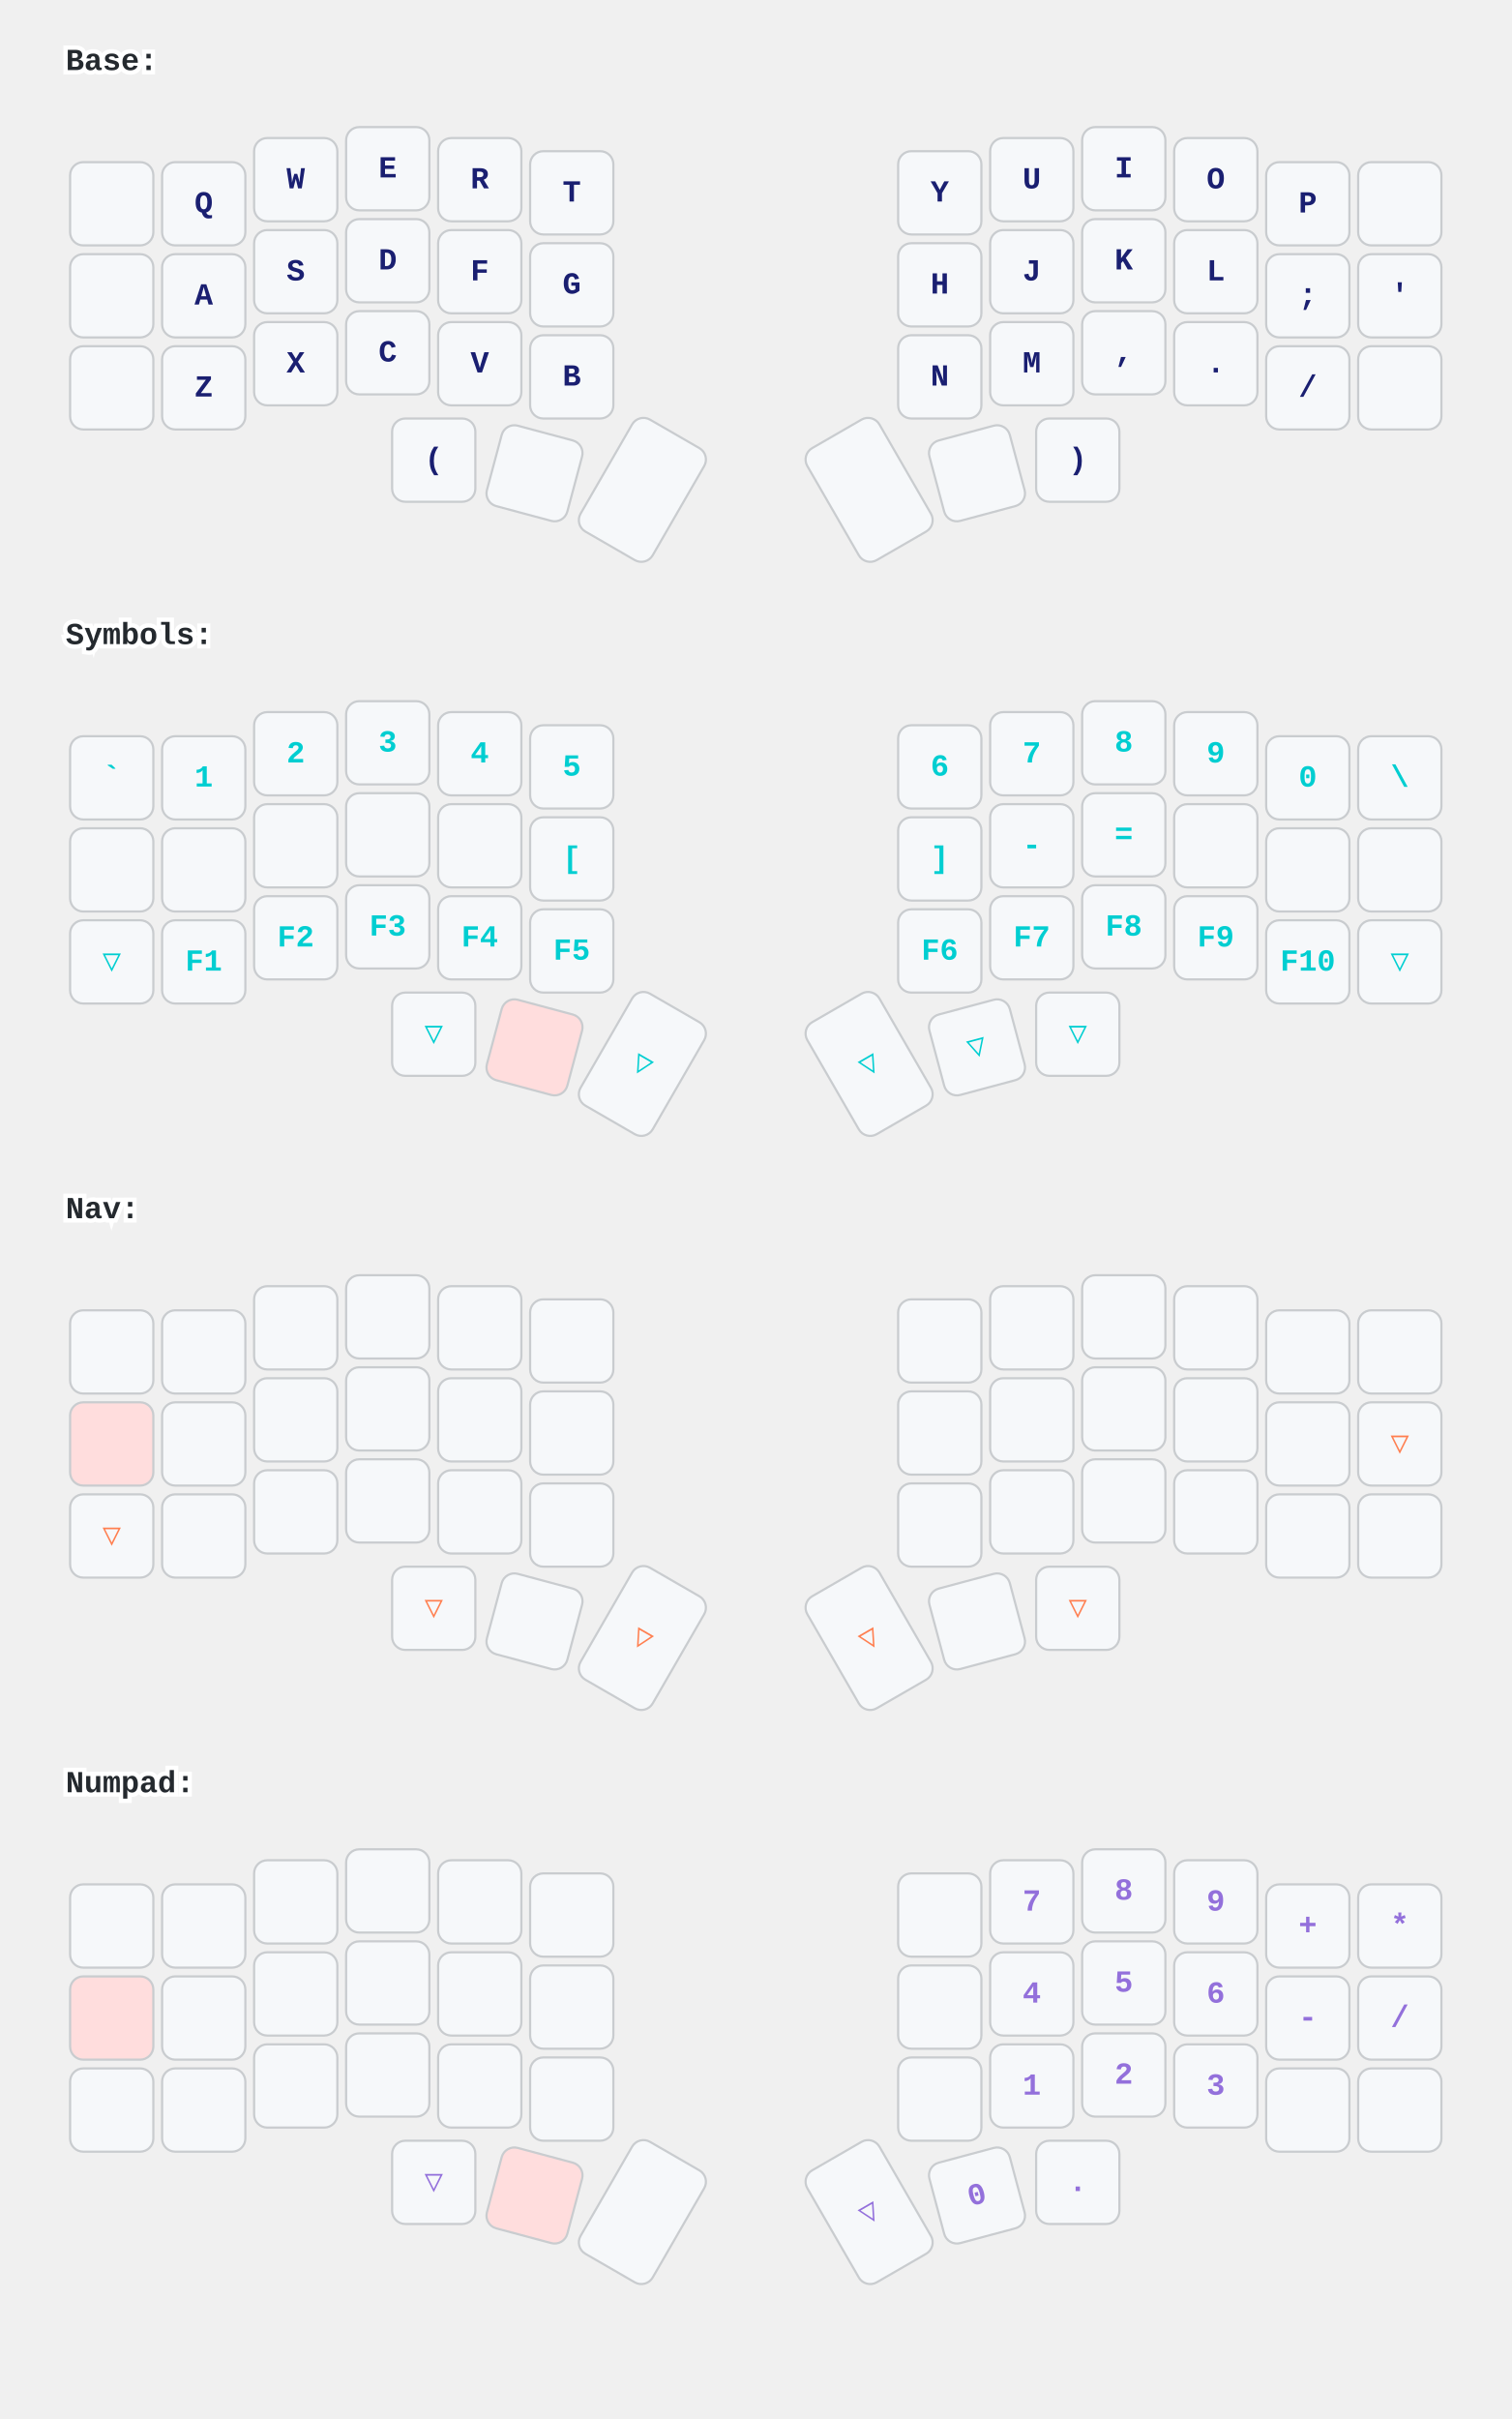
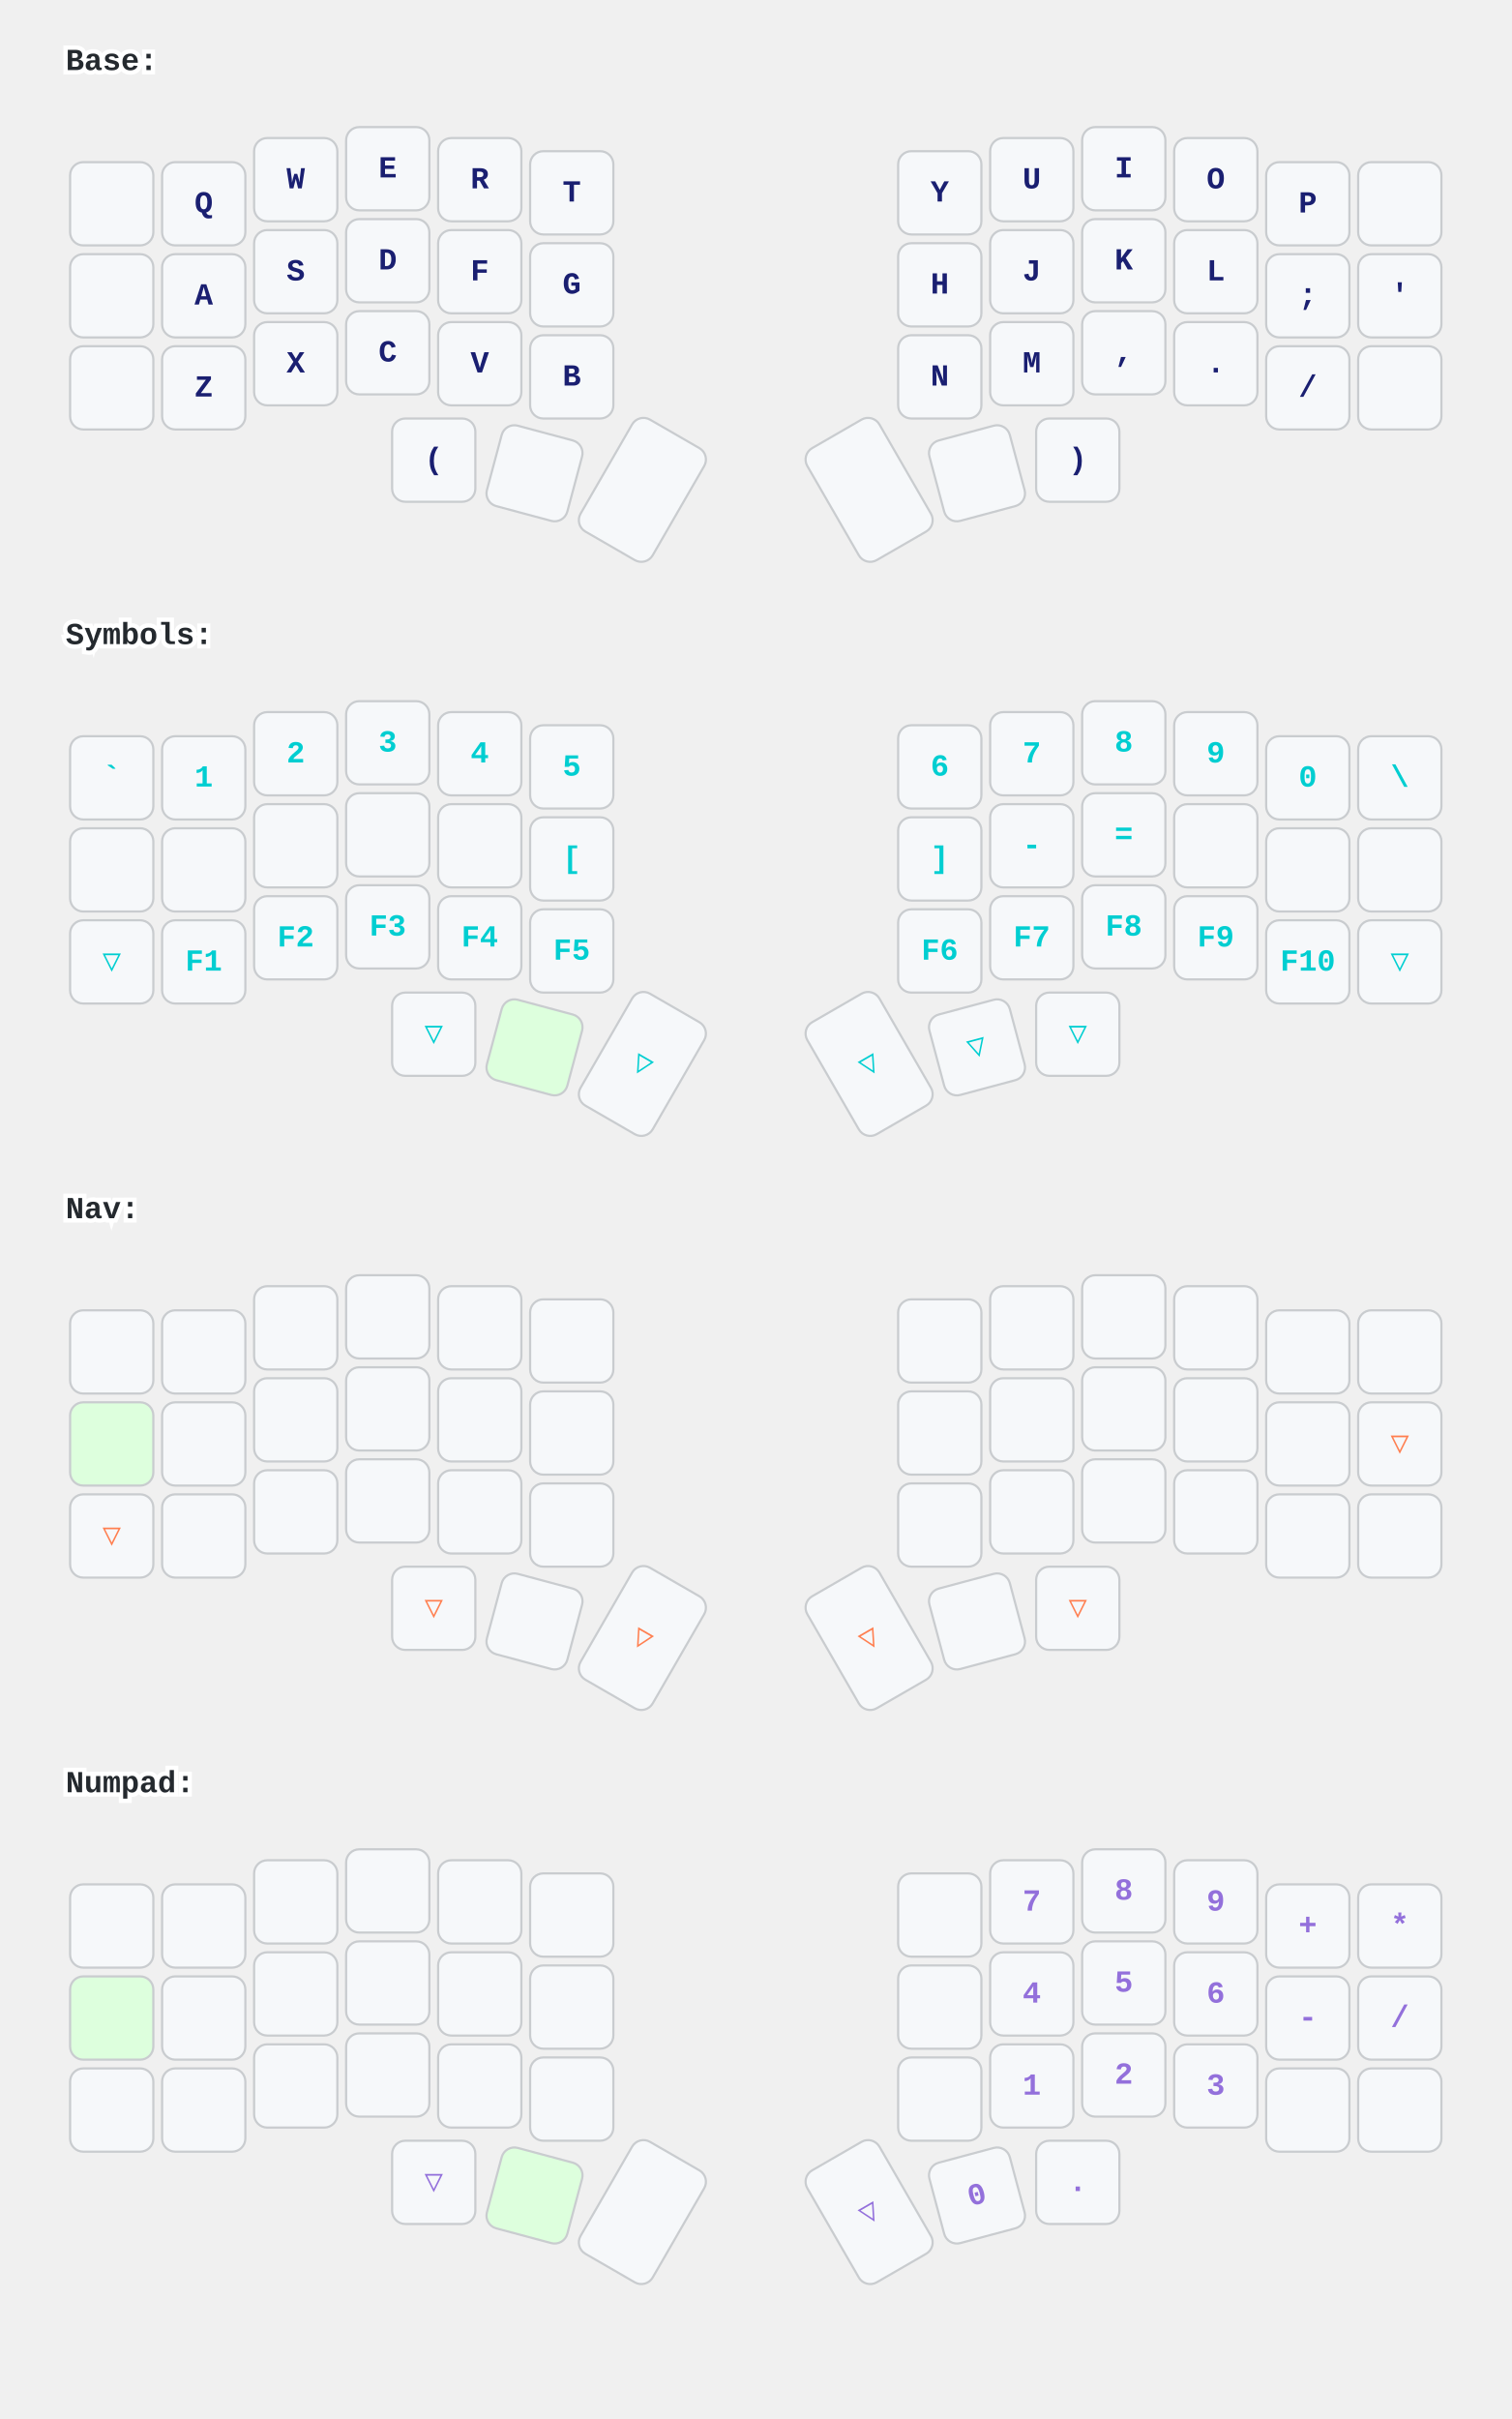
<svg xmlns="http://www.w3.org/2000/svg" xmlns:xlink="http://www.w3.org/1999/xlink" width="690" height="1104" viewBox="0 0 690 1104" class="keymap">
  <defs>/* start glyphs */
<svg id="material:arrow_drop_down">
      <svg viewBox="0 -960 960 960">
        <path d="M480-360 280-559h400L480-360Z" />
      </svg>
    </svg>
    <svg id="material:arrow_drop_up">
      <svg viewBox="0 -960 960 960">
        <path d="m280-400 200-201 200 201H280Z" />
      </svg>
    </svg>
    <svg id="material:arrow_left">
      <svg viewBox="0 -960 960 960">
        <path d="M560-280 360-480l200-200v400Z" />
      </svg>
    </svg>
    <svg id="material:arrow_right">
      <svg viewBox="0 -960 960 960">
        <path d="M400-280v-400l200 200-200 200Z" />
      </svg>
    </svg>
    <svg id="material:calculate">
      <svg viewBox="0 -960 960 960">
        <path d="M314-228h50v-88h88v-50h-88v-88h-50v88h-88v50h88v88Zm215-35h201v-49H529v49Zm0-107h201v-50H529v50Zm37-163 61-61 61 61 36-36-61-61 61-61-36-36-61 61-61-61-36 36 61 61-61 61 36 36Zm-325-72h196v-50H241v50Zm-61 485q-24 0-42-18t-18-42v-600q0-24 18-42t42-18h600q24 0 42 18t18 42v600q0 24-18 42t-42 18H180Zm0-60h600v-600H180v600Zm0-600v600-600Z" />
      </svg>
    </svg>
    <svg id="material:delete">
      <svg viewBox="0 -960 960 960">
        <path d="M261-120q-24.75 0-42.37-17.63Q201-155.25 201-180v-570h-41v-60h188v-30h264v30h188v60h-41v570q0 24-18 42t-42 18H261Zm438-630H261v570h438v-570ZM367-266h60v-399h-60v399Zm166 0h60v-399h-60v399ZM261-750v570-570Z" />
      </svg>
    </svg>
    <svg id="material:keyboard_backspace">
      <svg viewBox="0 -960 960 960">
        <path d="M359-242 120-481l239-239 43 43-166 166h604v60H236l166 166-43 43Z" />
      </svg>
    </svg>
    <svg id="material:keyboard_command_key">
      <svg viewBox="0 -960 960 960">
        <path d="M249.9-120q-53.9 0-91.9-38.1-38-38.1-38-92t38.07-91.9q38.07-38 91.93-38h70v-200h-70q-53.86 0-91.93-38.1-38.07-38.1-38.07-92t38.1-91.9q38.1-38 92-38t91.9 38.07q38 38.07 38 91.93v70h200v-70q0-53.86 38.1-91.93 38.1-38.07 92-38.07t91.9 38.1q38 38.1 38 92T801.93-618q-38.07 38-91.93 38h-70v200h70q53.86 0 91.93 38.1 38.07 38.1 38.07 92T801.9-158q-38.1 38-92 38T618-158.07q-38-38.07-38-91.93v-70H380v70q0 53.86-38.1 91.93-38.1 38.07-92 38.07Zm-.02-60q29.12 0 49.62-20.42Q320-220.83 320-250v-70h-70q-29.17 0-49.58 20.38Q180-279.24 180-250.12t20.38 49.62q20.38 20.5 49.5 20.5Zm460 0q29.12 0 49.62-20.38 20.5-20.38 20.5-49.5t-20.42-49.62Q739.17-320 710-320h-70v70q0 29.17 20.38 49.58Q680.76-180 709.88-180ZM380-380h200v-200H380v200ZM250-640h70v-70q0-29.17-20.38-49.58Q279.24-780 250.12-780t-49.62 20.38q-20.5 20.38-20.5 49.5t20.42 49.62Q220.83-640 250-640Zm390 0h70q29.17 0 49.58-20.38Q780-680.76 780-709.88t-20.38-49.62q-20.38-20.5-49.5-20.5t-49.62 20.42Q640-739.17 640-710v70Z" />
      </svg>
    </svg>
    <svg id="material:keyboard_control_key">
      <svg viewBox="0 -960 960 960">
        <path d="m242-438-42-42 280-280 280 280-42 42-238-237-238 237Z" />
      </svg>
    </svg>
    <svg id="material:keyboard_double_arrow_down">
      <svg viewBox="0 -960 960 960">
        <path d="M480-200 240-440l42-42 198 198 198-198 42 42-240 240Zm0-253L240-693l42-42 198 198 198-198 42 42-240 240Z" />
      </svg>
    </svg>
    <svg id="material:keyboard_double_arrow_left">
      <svg viewBox="0 -960 960 960">
        <path d="M453-241 213-481l240-240 42 42-198 198 198 198-42 42Zm253 0L466-481l240-240 42 42-198 198 198 198-42 42Z" />
      </svg>
    </svg>
    <svg id="material:keyboard_double_arrow_right">
      <svg viewBox="0 -960 960 960">
        <path d="M411-481 213-679l42-42 240 240-240 240-42-42 198-198Zm253 0L466-679l42-42 240 240-240 240-42-42 198-198Z" />
      </svg>
    </svg>
    <svg id="material:keyboard_double_arrow_up">
      <svg viewBox="0 -960 960 960">
        <path d="m282-225-42-42 240-240 240 240-42 42-198-198-198 198Zm0-253-42-42 240-240 240 240-42 42-198-198-198 198Z" />
      </svg>
    </svg>
    <svg id="material:keyboard_option_key">
      <svg viewBox="0 -960 960 960">
        <path d="M597-200 320-700H120v-60h234l277 500h209v60H597Zm13-500v-60h230v60H610Z" />
      </svg>
    </svg>
    <svg id="material:keyboard_return">
      <svg viewBox="0 -960 960 960">
        <path d="M359-240 120-479l239-239 43 43-167 167h545v-172h60v231H236l166 166-43 43Z" />
      </svg>
    </svg>
    <svg id="material:keyboard_tab">
      <svg viewBox="0 -960 960 960">
        <path d="M820-240v-480h60v480h-60Zm-340 1-43-42 169-169H80v-60h526L438-679l42-42 241 241-241 241Z" />
      </svg>
    </svg>
    <svg id="material:logout">
      <svg viewBox="0 -960 960 960">
        <path d="M180-120q-24 0-42-18t-18-42v-600q0-24 18-42t42-18h299v60H180v600h299v60H180Zm486-185-43-43 102-102H360v-60h363L621-612l43-43 176 176-174 174Z" />
      </svg>
    </svg>
    <svg id="material:more_down">
      <svg viewBox="0 -960 960 960">
        <path d="M200-200v-440h60v380h380v60H200Zm200-200v-440h60v380h380v60H400Z" />
      </svg>
    </svg>
    <svg id="material:more_up">
      <svg viewBox="0 -960 960 960">
        <path d="M700-320v-380H320v-60h440v440h-60ZM500-120v-380H120v-60h440v440h-60Z" />
      </svg>
    </svg>
    <svg id="material:no_sound">
      <svg viewBox="0 -960 960 960">
        <path d="m611-323-43-43 114-113-114-113 43-43 113 114 113-114 43 43-114 113 114 113-43 43-113-114-113 114Zm-491-37v-240h160l200-200v640L280-360H120Zm300-288L307-540H180v120h127l113 109v-337ZM311-481Z" />
      </svg>
    </svg>
    <svg id="material:pin">
      <svg viewBox="0 -960 960 960">
        <path d="M140-160q-24 0-42-18t-18-42v-520q0-24 18-42t42-18h680q24 0 42 18t18 42v520q0 24-18 42t-42 18H140Zm107-194h42v-252h-32l-73 49 21 33 42-28v198Zm133 0h163v-38H434v-2q14-12 30.5-26.5T494-448q21-20 33-38.5t12-44.5q0-32-22-53.5T460-606q-30 0-50.5 14T379-555l38 18q5-11 17-19t26-8q18 0 28 10t10 24q0 20-10 33.5T461-468q-23 21-40.5 37T380-393v39Zm314 0q36 0 59.5-17.5T777-426q0-25-13-41t-34-18v-1q19-6 28.5-19.5T768-541q0-30-21.5-47.5T693-606q-22 0-42 12t-33 35l34 18q8-11 18.5-17.5T693-565q15 0 24.5 8.5T727-533q0 17-11.5 23t-30.5 6h-14v39h15q19 0 34.5 10t15.5 29q0 18-11.5 27.5T694-389q-15 0-29-10t-20-27l-35 13q8 27 28.5 43t55.5 16ZM140-220h680v-520H140v520Zm0 0v-520 520Z" />
      </svg>
    </svg>
    <svg id="material:play_pause">
      <svg viewBox="0 -960 960 960">
        <path d="M200-332v-296l220 148-220 148Zm340 12v-320h60v320h-60Zm160 0v-320h60v320h-60Z" />
      </svg>
    </svg>
    <svg id="material:power_off">
      <svg viewBox="0 -960 960 960">
        <path d="M382-120v-118L240-394v-215q0-25 17-42.5t41-17.5l60 60h-58v191l142 155.7v82.3h76v-82l49-54L67-816l42-42 750 750-42 42-207-207-32 35v118H382Zm310-240-32-32v-217H443L342-710v-130h60v171h156v-171h60v201l-30-30h72q24.75 0 42.38 17.62Q720-633.75 720-609v217l-28 32ZM553-499Zm-114 55Z" />
      </svg>
    </svg>
    <svg id="material:shift">
      <svg viewBox="0 -960 960 960">
        <path d="M320-120v-310H120l360-450 360 450H640v310H320Zm60-60h200v-310h133L480-786 247-490h133v310Zm100-310Z" />
      </svg>
    </svg>
    <svg id="material:skip_next">
      <svg viewBox="0 -960 960 960">
        <path d="M680-240v-480h60v480h-60Zm-460 0v-480l346 240-346 240Zm60-240Zm0 125 181-125-181-125v250Z" />
      </svg>
    </svg>
    <svg id="material:skip_previous">
      <svg viewBox="0 -960 960 960">
        <path d="M220-240v-480h60v480h-60Zm520 0L394-480l346-240v480Zm-60-240Zm0 125v-250L499-480l181 125Z" />
      </svg>
    </svg>
    <svg id="material:space_bar">
      <svg viewBox="0 -960 960 960">
        <path d="M160-360v-240h60v180h520v-180h60v240H160Z" />
      </svg>
    </svg>
    <svg id="material:switch_left">
      <svg viewBox="0 -960 960 960">
        <path d="M400-200 120-480l280-280v560Zm-55-133v-294L198-480l147 147Zm215 133v-560l280 280-280 280Z" />
      </svg>
    </svg>
    <svg id="material:switch_right">
      <svg viewBox="0 -960 960 960">
        <path d="M400-200 120-480l280-280v560Zm160 0v-560l280 280-280 280Zm55-133 147-147-147-147v294Z" />
      </svg>
    </svg>
    <svg id="material:volume_down">
      <svg viewBox="0 -960 960 960">
        <path d="M200-360v-240h160l200-200v640L360-360H200Zm420 48v-337q54 17 87 64t33 105q0 59-33 105t-87 63ZM500-648 387-540H260v120h127l113 109v-337ZM378-480Z" />
      </svg>
    </svg>
    <svg id="material:volume_up">
      <svg viewBox="0 -960 960 960">
        <path d="M560-131v-62q97-28 158.5-107.5T780-481q0-101-61-181T560-769v-62q124 28 202 125.5T840-481q0 127-78 224.5T560-131ZM120-360v-240h160l200-200v640L280-360H120Zm420 48v-337q55 17 87.5 64T660-480q0 57-33 104t-87 64ZM420-648 307-540H180v120h127l113 109v-337Zm-94 168Z" />
      </svg>
    </svg>
  </defs>/* end glyphs */
<style>/* inherit to force styles through use tags */
svg path {
    fill: inherit;
}

/* font and background color specifications */
svg.keymap {
    font-family: SFMono-Regular,Consolas,Liberation Mono,Menlo,monospace;
    font-size: 14px;
    font-kerning: normal;
    text-rendering: optimizeLegibility;
    fill: #24292e;
}

/* default key styling */
rect.key {
    fill: #f6f8fa;
}

rect.key, rect.combo {
    stroke: #c9cccf;
    stroke-width: 1;
}

/* default key side styling, only used is draw_key_sides is set */
rect.side {
    filter: brightness(90%);
}

/* color accent for combo boxes */
rect.combo, rect.combo-separate {
    fill: #cdf;
}

/* color accent for held keys */
rect.held, rect.combo.held {
    fill: #fdd;
}

/* color accent for ghost (optional) keys */
rect.ghost, rect.combo.ghost {
    stroke-dasharray: 4, 4;
    stroke-width: 2;
}

text {
    text-anchor: middle;
    dominant-baseline: middle;
}

/* styling for layer labels */
text.label {
    font-weight: bold;
    text-anchor: start;
    stroke: white;
    stroke-width: 4;
    paint-order: stroke;
}

/* styling for optional footer */
text.footer {
    text-anchor: end;
    dominant-baseline: auto;
    stroke: white;
    stroke-width: 4;
    paint-order: stroke;
}

/* styling for combo tap, and key non-tap label text */
text.combo, text.hold, text.shifted, text.left, text.right, text.tl, text.tr, text.bl, text.br {
    font-size: 11px;
}

text.hold, text.bl, text.br {
    text-anchor: middle;
    dominant-baseline: auto;
}

text.shifted, text.tl, text.tr {
    text-anchor: middle;
    dominant-baseline: hanging;
}

text.left, text.tl, text.bl {
    text-anchor: start;
}

text.right, text.tr, text.br {
    text-anchor: end;
}

text.layer-activator {
    text-decoration: underline;
}

/* styling for hold/shifted label text in combo box */
text.combo.hold, text.combo.shifted, text.combo.left, text.combo.right {
    font-size: 8px;
}

/* lighter symbol for transparent keys */
text.trans {
    fill: #7b7e81;
}

/* styling for combo dendrons */
path.combo {
    stroke-width: 1;
    stroke: gray;
    fill: none;
}

/* Start Tabler Icons Cleanup */
/* cannot use height/width with glyphs */
.icon-tabler &gt; path {
    fill: inherit;
    stroke: inherit;
    stroke-width: 2;
}
/* hide tabler's default box */
.icon-tabler &gt; path[stroke="none"][fill="none"] {
    visibility: hidden;
}
/* End Tabler Icons Cleanup */

/* Base layer / tap default */
.tap        { fill: #1A1F71; font-weight: bold; }
.hold       { fill: #FF7F50; }
.shifted    { fill: #00CED1; }
.right      { fill: #9370DB; }
.left       { fill: #FFD700; }
- .held       { fill: #ddffdd; }
+ rect.held, rect.combo.held { fill: #ddffdd; }
/* Per-layer tap colors for standard multi-layer SVG */
.layer-Symbols .tap { fill: #00CED1; }
.layer-Nav .tap     { fill: #FF7F50; }
.layer-Numpad .tap  { fill: #9370DB; }
/* Material glyph colors for layer legends */
.material-more_down  { fill: #FF7F50 !important; }
.material-more_up    { fill: #00CED1 !important; }
.material-calculate  { fill: #9370DB !important; }</style>
  <g transform="translate(30, 0)" class="layer-Base">
    <text x="0" y="28" class="label" id="Base">Base:</text>
    <g transform="translate(0, 56)">
      <g transform="translate(21, 37)" class="key keypos-0">
        <rect rx="6" ry="6" x="-19" y="-19" width="38" height="38" class="key" />
        <use href="#material:keyboard_tab" xlink:href="#material:keyboard_tab" x="-7" y="-7" height="14" width="14.0" class="key tap glyph material:keyboard_tab" />
      </g>
      <g transform="translate(63, 37)" class="key keypos-1">
        <rect rx="6" ry="6" x="-19" y="-19" width="38" height="38" class="key" />
        <text x="0" y="0" class="key tap">Q</text>
      </g>
      <g transform="translate(105, 26)" class="key keypos-2">
        <rect rx="6" ry="6" x="-19" y="-19" width="38" height="38" class="key" />
        <text x="0" y="0" class="key tap">W</text>
      </g>
      <g transform="translate(147, 21)" class="key keypos-3">
        <rect rx="6" ry="6" x="-19" y="-19" width="38" height="38" class="key" />
        <text x="0" y="0" class="key tap">E</text>
      </g>
      <g transform="translate(189, 26)" class="key keypos-4">
        <rect rx="6" ry="6" x="-19" y="-19" width="38" height="38" class="key" />
        <text x="0" y="0" class="key tap">R</text>
      </g>
      <g transform="translate(231, 32)" class="key keypos-5">
        <rect rx="6" ry="6" x="-19" y="-19" width="38" height="38" class="key" />
        <text x="0" y="0" class="key tap">T</text>
      </g>
      <g transform="translate(399, 32)" class="key keypos-6">
        <rect rx="6" ry="6" x="-19" y="-19" width="38" height="38" class="key" />
        <text x="0" y="0" class="key tap">Y</text>
      </g>
      <g transform="translate(441, 26)" class="key keypos-7">
        <rect rx="6" ry="6" x="-19" y="-19" width="38" height="38" class="key" />
        <text x="0" y="0" class="key tap">U</text>
      </g>
      <g transform="translate(483, 21)" class="key keypos-8">
        <rect rx="6" ry="6" x="-19" y="-19" width="38" height="38" class="key" />
        <text x="0" y="0" class="key tap">I</text>
      </g>
      <g transform="translate(525, 26)" class="key keypos-9">
        <rect rx="6" ry="6" x="-19" y="-19" width="38" height="38" class="key" />
        <text x="0" y="0" class="key tap">O</text>
      </g>
      <g transform="translate(567, 37)" class="key keypos-10">
        <rect rx="6" ry="6" x="-19" y="-19" width="38" height="38" class="key" />
        <text x="0" y="0" class="key tap">P</text>
      </g>
      <g transform="translate(609, 37)" class="key keypos-11">
        <rect rx="6" ry="6" x="-19" y="-19" width="38" height="38" class="key" />
        <use href="#material:keyboard_backspace" xlink:href="#material:keyboard_backspace" x="-7" y="-7" height="14" width="14.0" class="key tap glyph material:keyboard_backspace" />
      </g>
      <g transform="translate(21, 79)" class="key keypos-12">
        <rect rx="6" ry="6" x="-19" y="-19" width="38" height="38" class="key" />
        <use href="#material:logout" xlink:href="#material:logout" x="-7" y="-7" height="14" width="14.0" class="key tap glyph material:logout" />
        <use href="#material:more_down" xlink:href="#material:more_down" x="-6" y="5" height="12" width="12.0" class="key hold glyph material:more_down" />
      </g>
      <g transform="translate(63, 79)" class="key keypos-13">
        <rect rx="6" ry="6" x="-19" y="-19" width="38" height="38" class="key" />
        <text x="0" y="0" class="key tap">A</text>
      </g>
      <g transform="translate(105, 68)" class="key keypos-14">
        <rect rx="6" ry="6" x="-19" y="-19" width="38" height="38" class="key" />
        <text x="0" y="0" class="key tap">S</text>
      </g>
      <g transform="translate(147, 63)" class="key keypos-15">
        <rect rx="6" ry="6" x="-19" y="-19" width="38" height="38" class="key" />
        <text x="0" y="0" class="key tap">D</text>
      </g>
      <g transform="translate(189, 68)" class="key keypos-16">
        <rect rx="6" ry="6" x="-19" y="-19" width="38" height="38" class="key" />
        <text x="0" y="0" class="key tap">F</text>
      </g>
      <g transform="translate(231, 74)" class="key keypos-17">
        <rect rx="6" ry="6" x="-19" y="-19" width="38" height="38" class="key" />
        <text x="0" y="0" class="key tap">G</text>
      </g>
      <g transform="translate(399, 74)" class="key keypos-18">
        <rect rx="6" ry="6" x="-19" y="-19" width="38" height="38" class="key" />
        <text x="0" y="0" class="key tap">H</text>
      </g>
      <g transform="translate(441, 68)" class="key keypos-19">
        <rect rx="6" ry="6" x="-19" y="-19" width="38" height="38" class="key" />
        <text x="0" y="0" class="key tap">J</text>
      </g>
      <g transform="translate(483, 63)" class="key keypos-20">
        <rect rx="6" ry="6" x="-19" y="-19" width="38" height="38" class="key" />
        <text x="0" y="0" class="key tap">K</text>
      </g>
      <g transform="translate(525, 68)" class="key keypos-21">
        <rect rx="6" ry="6" x="-19" y="-19" width="38" height="38" class="key" />
        <text x="0" y="0" class="key tap">L</text>
      </g>
      <g transform="translate(567, 79)" class="key keypos-22">
        <rect rx="6" ry="6" x="-19" y="-19" width="38" height="38" class="key" />
        <text x="0" y="0" class="key tap">;</text>
      </g>
      <g transform="translate(609, 79)" class="key keypos-23">
        <rect rx="6" ry="6" x="-19" y="-19" width="38" height="38" class="key" />
        <text x="0" y="0" class="key tap">'</text>
      </g>
      <g transform="translate(21, 121)" class="key keypos-24">
        <rect rx="6" ry="6" x="-19" y="-19" width="38" height="38" class="key" />
        <use href="#material:shift" xlink:href="#material:shift" x="-7" y="-7" height="14" width="14.0" class="key tap glyph material:shift" />
      </g>
      <g transform="translate(63, 121)" class="key keypos-25">
        <rect rx="6" ry="6" x="-19" y="-19" width="38" height="38" class="key" />
        <text x="0" y="0" class="key tap">Z</text>
      </g>
      <g transform="translate(105, 110)" class="key keypos-26">
        <rect rx="6" ry="6" x="-19" y="-19" width="38" height="38" class="key" />
        <text x="0" y="0" class="key tap">X</text>
      </g>
      <g transform="translate(147, 105)" class="key keypos-27">
        <rect rx="6" ry="6" x="-19" y="-19" width="38" height="38" class="key" />
        <text x="0" y="0" class="key tap">C</text>
      </g>
      <g transform="translate(189, 110)" class="key keypos-28">
        <rect rx="6" ry="6" x="-19" y="-19" width="38" height="38" class="key" />
        <text x="0" y="0" class="key tap">V</text>
      </g>
      <g transform="translate(231, 116)" class="key keypos-29">
        <rect rx="6" ry="6" x="-19" y="-19" width="38" height="38" class="key" />
        <text x="0" y="0" class="key tap">B</text>
      </g>
      <g transform="translate(399, 116)" class="key keypos-30">
        <rect rx="6" ry="6" x="-19" y="-19" width="38" height="38" class="key" />
        <text x="0" y="0" class="key tap">N</text>
      </g>
      <g transform="translate(441, 110)" class="key keypos-31">
        <rect rx="6" ry="6" x="-19" y="-19" width="38" height="38" class="key" />
        <text x="0" y="0" class="key tap">M</text>
      </g>
      <g transform="translate(483, 105)" class="key keypos-32">
        <rect rx="6" ry="6" x="-19" y="-19" width="38" height="38" class="key" />
        <text x="0" y="0" class="key tap">,</text>
      </g>
      <g transform="translate(525, 110)" class="key keypos-33">
        <rect rx="6" ry="6" x="-19" y="-19" width="38" height="38" class="key" />
        <text x="0" y="0" class="key tap">.</text>
      </g>
      <g transform="translate(567, 121)" class="key keypos-34">
        <rect rx="6" ry="6" x="-19" y="-19" width="38" height="38" class="key" />
        <text x="0" y="0" class="key tap">/</text>
      </g>
      <g transform="translate(609, 121)" class="key keypos-35">
        <rect rx="6" ry="6" x="-19" y="-19" width="38" height="38" class="key" />
        <use href="#material:keyboard_return" xlink:href="#material:keyboard_return" x="-7" y="-7" height="14" width="14.0" class="key tap glyph material:keyboard_return" />
        <use href="#material:shift" xlink:href="#material:shift" x="-6" y="5" height="12" width="12.0" class="key hold glyph material:shift" />
      </g>
      <g transform="translate(168, 154)" class="key keypos-36">
        <rect rx="6" ry="6" x="-19" y="-19" width="38" height="38" class="key" />
        <text x="0" y="0" class="key tap">(</text>
        <use href="#material:keyboard_option_key" xlink:href="#material:keyboard_option_key" x="-6" y="5" height="12" width="12.0" class="key hold glyph material:keyboard_option_key" />
      </g>
      <g transform="translate(214, 160) rotate(15.0)" class="key keypos-37">
        <rect rx="6" ry="6" x="-19" y="-19" width="38" height="38" class="key" />
        <use href="#material:space_bar" xlink:href="#material:space_bar" x="-7" y="-7" height="14" width="14.0" class="key tap glyph material:space_bar" />
        <use href="#material:more_up" xlink:href="#material:more_up" x="-6" y="5" height="12" width="12.0" class="key hold glyph material:more_up" />
      </g>
      <g transform="translate(263, 168) rotate(30.0)" class="key keypos-38">
        <rect rx="6" ry="6" x="-19" y="-30" width="38" height="59" class="key" />
        <use href="#material:keyboard_return" xlink:href="#material:keyboard_return" x="-7" y="-7" height="14" width="14.0" class="key tap glyph material:keyboard_return" />
        <use href="#material:keyboard_command_key" xlink:href="#material:keyboard_command_key" x="-6" y="16" height="12" width="12.0" class="key hold glyph material:keyboard_command_key" />
      </g>
      <g transform="translate(367, 168) rotate(-30.0)" class="key keypos-39">
        <rect rx="6" ry="6" x="-19" y="-30" width="38" height="59" class="key" />
        <use href="#material:keyboard_return" xlink:href="#material:keyboard_return" x="-7" y="-7" height="14" width="14.0" class="key tap glyph material:keyboard_return" />
        <use href="#material:keyboard_command_key" xlink:href="#material:keyboard_command_key" x="-6" y="16" height="12" width="12.0" class="key hold glyph material:keyboard_command_key" />
      </g>
      <g transform="translate(416, 160) rotate(-15.0)" class="key keypos-40">
        <rect rx="6" ry="6" x="-19" y="-19" width="38" height="38" class="key" />
        <use href="#material:space_bar" xlink:href="#material:space_bar" x="-7" y="-7" height="14" width="14.0" class="key tap glyph material:space_bar" />
        <use href="#material:more_up" xlink:href="#material:more_up" x="-6" y="5" height="12" width="12.0" class="key hold glyph material:more_up" />
      </g>
      <g transform="translate(462, 154)" class="key keypos-41">
        <rect rx="6" ry="6" x="-19" y="-19" width="38" height="38" class="key" />
        <text x="0" y="0" class="key tap">)</text>
        <use href="#material:keyboard_control_key" xlink:href="#material:keyboard_control_key" x="-6" y="5" height="12" width="12.0" class="key hold glyph material:keyboard_control_key" />
      </g>
    </g>
  </g>
  <g transform="translate(30, 262)" class="layer-Symbols">
    <text x="0" y="28" class="label" id="Symbols">Symbols:</text>
    <g transform="translate(0, 56)">
      <g transform="translate(21, 37)" class="key keypos-0">
        <rect rx="6" ry="6" x="-19" y="-19" width="38" height="38" class="key" />
        <text x="0" y="0" class="key tap">`</text>
      </g>
      <g transform="translate(63, 37)" class="key keypos-1">
        <rect rx="6" ry="6" x="-19" y="-19" width="38" height="38" class="key" />
        <text x="0" y="0" class="key tap">1</text>
      </g>
      <g transform="translate(105, 26)" class="key keypos-2">
        <rect rx="6" ry="6" x="-19" y="-19" width="38" height="38" class="key" />
        <text x="0" y="0" class="key tap">2</text>
      </g>
      <g transform="translate(147, 21)" class="key keypos-3">
        <rect rx="6" ry="6" x="-19" y="-19" width="38" height="38" class="key" />
        <text x="0" y="0" class="key tap">3</text>
      </g>
      <g transform="translate(189, 26)" class="key keypos-4">
        <rect rx="6" ry="6" x="-19" y="-19" width="38" height="38" class="key" />
        <text x="0" y="0" class="key tap">4</text>
      </g>
      <g transform="translate(231, 32)" class="key keypos-5">
        <rect rx="6" ry="6" x="-19" y="-19" width="38" height="38" class="key" />
        <text x="0" y="0" class="key tap">5</text>
      </g>
      <g transform="translate(399, 32)" class="key keypos-6">
        <rect rx="6" ry="6" x="-19" y="-19" width="38" height="38" class="key" />
        <text x="0" y="0" class="key tap">6</text>
      </g>
      <g transform="translate(441, 26)" class="key keypos-7">
        <rect rx="6" ry="6" x="-19" y="-19" width="38" height="38" class="key" />
        <text x="0" y="0" class="key tap">7</text>
      </g>
      <g transform="translate(483, 21)" class="key keypos-8">
        <rect rx="6" ry="6" x="-19" y="-19" width="38" height="38" class="key" />
        <text x="0" y="0" class="key tap">8</text>
      </g>
      <g transform="translate(525, 26)" class="key keypos-9">
        <rect rx="6" ry="6" x="-19" y="-19" width="38" height="38" class="key" />
        <text x="0" y="0" class="key tap">9</text>
      </g>
      <g transform="translate(567, 37)" class="key keypos-10">
        <rect rx="6" ry="6" x="-19" y="-19" width="38" height="38" class="key" />
        <text x="0" y="0" class="key tap">0</text>
      </g>
      <g transform="translate(609, 37)" class="key keypos-11">
        <rect rx="6" ry="6" x="-19" y="-19" width="38" height="38" class="key" />
        <text x="0" y="0" class="key tap">\</text>
      </g>
      <g transform="translate(21, 79)" class="key keypos-12">
        <rect rx="6" ry="6" x="-19" y="-19" width="38" height="38" class="key" />
        <use href="#material:calculate" xlink:href="#material:calculate" x="-7" y="-7" height="14" width="14.0" class="key tap glyph material:calculate" />
      </g>
      <g transform="translate(63, 79)" class="key keypos-13">
        <rect rx="6" ry="6" x="-19" y="-19" width="38" height="38" class="key" />
      </g>
      <g transform="translate(105, 68)" class="key keypos-14">
        <rect rx="6" ry="6" x="-19" y="-19" width="38" height="38" class="key" />
      </g>
      <g transform="translate(147, 63)" class="key keypos-15">
        <rect rx="6" ry="6" x="-19" y="-19" width="38" height="38" class="key" />
        <use href="#material:switch_left" xlink:href="#material:switch_left" x="-7" y="-7" height="14" width="14.0" class="key tap glyph material:switch_left" />
      </g>
      <g transform="translate(189, 68)" class="key keypos-16">
        <rect rx="6" ry="6" x="-19" y="-19" width="38" height="38" class="key" />
        <use href="#material:switch_right" xlink:href="#material:switch_right" x="-7" y="-7" height="14" width="14.0" class="key tap glyph material:switch_right" />
      </g>
      <g transform="translate(231, 74)" class="key keypos-17">
        <rect rx="6" ry="6" x="-19" y="-19" width="38" height="38" class="key" />
        <text x="0" y="0" class="key tap">[</text>
      </g>
      <g transform="translate(399, 74)" class="key keypos-18">
        <rect rx="6" ry="6" x="-19" y="-19" width="38" height="38" class="key" />
        <text x="0" y="0" class="key tap">]</text>
      </g>
      <g transform="translate(441, 68)" class="key keypos-19">
        <rect rx="6" ry="6" x="-19" y="-19" width="38" height="38" class="key" />
        <text x="0" y="0" class="key tap">-</text>
      </g>
      <g transform="translate(483, 63)" class="key keypos-20">
        <rect rx="6" ry="6" x="-19" y="-19" width="38" height="38" class="key" />
        <text x="0" y="0" class="key tap">=</text>
      </g>
      <g transform="translate(525, 68)" class="key keypos-21">
        <rect rx="6" ry="6" x="-19" y="-19" width="38" height="38" class="key" />
      </g>
      <g transform="translate(567, 79)" class="key keypos-22">
        <rect rx="6" ry="6" x="-19" y="-19" width="38" height="38" class="key" />
      </g>
      <g transform="translate(609, 79)" class="key keypos-23">
        <rect rx="6" ry="6" x="-19" y="-19" width="38" height="38" class="key" />
      </g>
      <g transform="translate(21, 121)" class="key trans keypos-24">
        <rect rx="6" ry="6" x="-19" y="-19" width="38" height="38" class="key trans" />
        <text x="0" y="0" class="key trans tap">▽</text>
      </g>
      <g transform="translate(63, 121)" class="key keypos-25">
        <rect rx="6" ry="6" x="-19" y="-19" width="38" height="38" class="key" />
        <text x="0" y="0" class="key tap">F1</text>
      </g>
      <g transform="translate(105, 110)" class="key keypos-26">
        <rect rx="6" ry="6" x="-19" y="-19" width="38" height="38" class="key" />
        <text x="0" y="0" class="key tap">F2</text>
      </g>
      <g transform="translate(147, 105)" class="key keypos-27">
        <rect rx="6" ry="6" x="-19" y="-19" width="38" height="38" class="key" />
        <text x="0" y="0" class="key tap">F3</text>
      </g>
      <g transform="translate(189, 110)" class="key keypos-28">
        <rect rx="6" ry="6" x="-19" y="-19" width="38" height="38" class="key" />
        <text x="0" y="0" class="key tap">F4</text>
      </g>
      <g transform="translate(231, 116)" class="key keypos-29">
        <rect rx="6" ry="6" x="-19" y="-19" width="38" height="38" class="key" />
        <text x="0" y="0" class="key tap">F5</text>
      </g>
      <g transform="translate(399, 116)" class="key keypos-30">
        <rect rx="6" ry="6" x="-19" y="-19" width="38" height="38" class="key" />
        <text x="0" y="0" class="key tap">F6</text>
      </g>
      <g transform="translate(441, 110)" class="key keypos-31">
        <rect rx="6" ry="6" x="-19" y="-19" width="38" height="38" class="key" />
        <text x="0" y="0" class="key tap">F7</text>
      </g>
      <g transform="translate(483, 105)" class="key keypos-32">
        <rect rx="6" ry="6" x="-19" y="-19" width="38" height="38" class="key" />
        <text x="0" y="0" class="key tap">F8</text>
      </g>
      <g transform="translate(525, 110)" class="key keypos-33">
        <rect rx="6" ry="6" x="-19" y="-19" width="38" height="38" class="key" />
        <text x="0" y="0" class="key tap">F9</text>
      </g>
      <g transform="translate(567, 121)" class="key keypos-34">
        <rect rx="6" ry="6" x="-19" y="-19" width="38" height="38" class="key" />
        <text x="0" y="0" class="key tap">F10</text>
      </g>
      <g transform="translate(609, 121)" class="key trans keypos-35">
        <rect rx="6" ry="6" x="-19" y="-19" width="38" height="38" class="key trans" />
        <text x="0" y="0" class="key trans tap">▽</text>
      </g>
      <g transform="translate(168, 154)" class="key trans keypos-36">
        <rect rx="6" ry="6" x="-19" y="-19" width="38" height="38" class="key trans" />
        <text x="0" y="0" class="key trans tap">▽</text>
      </g>
      <g transform="translate(214, 160) rotate(15.0)" class="key held keypos-37">
        <rect rx="6" ry="6" x="-19" y="-19" width="38" height="38" class="key held" />
      </g>
      <g transform="translate(263, 168) rotate(30.0)" class="key trans keypos-38">
        <rect rx="6" ry="6" x="-19" y="-30" width="38" height="59" class="key trans" />
        <text x="0" y="0" class="key trans tap">▽</text>
      </g>
      <g transform="translate(367, 168) rotate(-30.0)" class="key trans keypos-39">
        <rect rx="6" ry="6" x="-19" y="-30" width="38" height="59" class="key trans" />
        <text x="0" y="0" class="key trans tap">▽</text>
      </g>
      <g transform="translate(416, 160) rotate(-15.0)" class="key trans keypos-40">
        <rect rx="6" ry="6" x="-19" y="-19" width="38" height="38" class="key trans" />
        <text x="0" y="0" class="key trans tap">▽</text>
      </g>
      <g transform="translate(462, 154)" class="key trans keypos-41">
        <rect rx="6" ry="6" x="-19" y="-19" width="38" height="38" class="key trans" />
        <text x="0" y="0" class="key trans tap">▽</text>
      </g>
    </g>
  </g>
  <g transform="translate(30, 524)" class="layer-Nav">
    <text x="0" y="28" class="label" id="Nav">Nav:</text>
    <g transform="translate(0, 56)">
      <g transform="translate(21, 37)" class="key keypos-0">
        <rect rx="6" ry="6" x="-19" y="-19" width="38" height="38" class="key" />
      </g>
      <g transform="translate(63, 37)" class="key keypos-1">
        <rect rx="6" ry="6" x="-19" y="-19" width="38" height="38" class="key" />
      </g>
      <g transform="translate(105, 26)" class="key keypos-2">
        <rect rx="6" ry="6" x="-19" y="-19" width="38" height="38" class="key" />
        <use href="#material:no_sound" xlink:href="#material:no_sound" x="-7" y="-7" height="14" width="14.0" class="key tap glyph material:no_sound" />
      </g>
      <g transform="translate(147, 21)" class="key keypos-3">
        <rect rx="6" ry="6" x="-19" y="-19" width="38" height="38" class="key" />
        <use href="#material:volume_down" xlink:href="#material:volume_down" x="-7" y="-7" height="14" width="14.0" class="key tap glyph material:volume_down" />
      </g>
      <g transform="translate(189, 26)" class="key keypos-4">
        <rect rx="6" ry="6" x="-19" y="-19" width="38" height="38" class="key" />
        <use href="#material:volume_up" xlink:href="#material:volume_up" x="-7" y="-7" height="14" width="14.0" class="key tap glyph material:volume_up" />
      </g>
      <g transform="translate(231, 32)" class="key keypos-5">
        <rect rx="6" ry="6" x="-19" y="-19" width="38" height="38" class="key" />
      </g>
      <g transform="translate(399, 32)" class="key keypos-6">
        <rect rx="6" ry="6" x="-19" y="-19" width="38" height="38" class="key" />
        <use href="#material:keyboard_double_arrow_left" xlink:href="#material:keyboard_double_arrow_left" x="-7" y="-7" height="14" width="14.0" class="key tap glyph material:keyboard_double_arrow_left" />
      </g>
      <g transform="translate(441, 26)" class="key keypos-7">
        <rect rx="6" ry="6" x="-19" y="-19" width="38" height="38" class="key" />
        <use href="#material:keyboard_double_arrow_down" xlink:href="#material:keyboard_double_arrow_down" x="-7" y="-7" height="14" width="14.0" class="key tap glyph material:keyboard_double_arrow_down" />
      </g>
      <g transform="translate(483, 21)" class="key keypos-8">
        <rect rx="6" ry="6" x="-19" y="-19" width="38" height="38" class="key" />
        <use href="#material:keyboard_double_arrow_up" xlink:href="#material:keyboard_double_arrow_up" x="-7" y="-7" height="14" width="14.0" class="key tap glyph material:keyboard_double_arrow_up" />
      </g>
      <g transform="translate(525, 26)" class="key keypos-9">
        <rect rx="6" ry="6" x="-19" y="-19" width="38" height="38" class="key" />
        <use href="#material:keyboard_double_arrow_right" xlink:href="#material:keyboard_double_arrow_right" x="-7" y="-7" height="14" width="14.0" class="key tap glyph material:keyboard_double_arrow_right" />
      </g>
      <g transform="translate(567, 37)" class="key keypos-10">
        <rect rx="6" ry="6" x="-19" y="-19" width="38" height="38" class="key" />
      </g>
      <g transform="translate(609, 37)" class="key keypos-11">
        <rect rx="6" ry="6" x="-19" y="-19" width="38" height="38" class="key" />
        <use href="#material:delete" xlink:href="#material:delete" x="-7" y="-7" height="14" width="14.0" class="key tap glyph material:delete" />
      </g>
      <g transform="translate(21, 79)" class="key held keypos-12">
        <rect rx="6" ry="6" x="-19" y="-19" width="38" height="38" class="key held" />
      </g>
      <g transform="translate(63, 79)" class="key keypos-13">
        <rect rx="6" ry="6" x="-19" y="-19" width="38" height="38" class="key" />
      </g>
      <g transform="translate(105, 68)" class="key keypos-14">
        <rect rx="6" ry="6" x="-19" y="-19" width="38" height="38" class="key" />
        <use href="#material:skip_previous" xlink:href="#material:skip_previous" x="-7" y="-7" height="14" width="14.0" class="key tap glyph material:skip_previous" />
      </g>
      <g transform="translate(147, 63)" class="key keypos-15">
        <rect rx="6" ry="6" x="-19" y="-19" width="38" height="38" class="key" />
        <use href="#material:play_pause" xlink:href="#material:play_pause" x="-7" y="-7" height="14" width="14.0" class="key tap glyph material:play_pause" />
      </g>
      <g transform="translate(189, 68)" class="key keypos-16">
        <rect rx="6" ry="6" x="-19" y="-19" width="38" height="38" class="key" />
        <use href="#material:skip_next" xlink:href="#material:skip_next" x="-7" y="-7" height="14" width="14.0" class="key tap glyph material:skip_next" />
      </g>
      <g transform="translate(231, 74)" class="key keypos-17">
        <rect rx="6" ry="6" x="-19" y="-19" width="38" height="38" class="key" />
      </g>
      <g transform="translate(399, 74)" class="key keypos-18">
        <rect rx="6" ry="6" x="-19" y="-19" width="38" height="38" class="key" />
        <use href="#material:arrow_left" xlink:href="#material:arrow_left" x="-7" y="-7" height="14" width="14.0" class="key tap glyph material:arrow_left" />
      </g>
      <g transform="translate(441, 68)" class="key keypos-19">
        <rect rx="6" ry="6" x="-19" y="-19" width="38" height="38" class="key" />
        <use href="#material:arrow_drop_down" xlink:href="#material:arrow_drop_down" x="-7" y="-7" height="14" width="14.0" class="key tap glyph material:arrow_drop_down" />
      </g>
      <g transform="translate(483, 63)" class="key keypos-20">
        <rect rx="6" ry="6" x="-19" y="-19" width="38" height="38" class="key" />
        <use href="#material:arrow_drop_up" xlink:href="#material:arrow_drop_up" x="-7" y="-7" height="14" width="14.0" class="key tap glyph material:arrow_drop_up" />
      </g>
      <g transform="translate(525, 68)" class="key keypos-21">
        <rect rx="6" ry="6" x="-19" y="-19" width="38" height="38" class="key" />
        <use href="#material:arrow_right" xlink:href="#material:arrow_right" x="-7" y="-7" height="14" width="14.0" class="key tap glyph material:arrow_right" />
      </g>
      <g transform="translate(567, 79)" class="key keypos-22">
        <rect rx="6" ry="6" x="-19" y="-19" width="38" height="38" class="key" />
      </g>
      <g transform="translate(609, 79)" class="key trans keypos-23">
        <rect rx="6" ry="6" x="-19" y="-19" width="38" height="38" class="key trans" />
        <text x="0" y="0" class="key trans tap">▽</text>
      </g>
      <g transform="translate(21, 121)" class="key trans keypos-24">
        <rect rx="6" ry="6" x="-19" y="-19" width="38" height="38" class="key trans" />
        <text x="0" y="0" class="key trans tap">▽</text>
      </g>
      <g transform="translate(63, 121)" class="key keypos-25">
        <rect rx="6" ry="6" x="-19" y="-19" width="38" height="38" class="key" />
      </g>
      <g transform="translate(105, 110)" class="key keypos-26">
        <rect rx="6" ry="6" x="-19" y="-19" width="38" height="38" class="key" />
      </g>
      <g transform="translate(147, 105)" class="key keypos-27">
        <rect rx="6" ry="6" x="-19" y="-19" width="38" height="38" class="key" />
      </g>
      <g transform="translate(189, 110)" class="key keypos-28">
        <rect rx="6" ry="6" x="-19" y="-19" width="38" height="38" class="key" />
      </g>
      <g transform="translate(231, 116)" class="key keypos-29">
        <rect rx="6" ry="6" x="-19" y="-19" width="38" height="38" class="key" />
      </g>
      <g transform="translate(399, 116)" class="key keypos-30">
        <rect rx="6" ry="6" x="-19" y="-19" width="38" height="38" class="key" />
      </g>
      <g transform="translate(441, 110)" class="key keypos-31">
        <rect rx="6" ry="6" x="-19" y="-19" width="38" height="38" class="key" />
      </g>
      <g transform="translate(483, 105)" class="key keypos-32">
        <rect rx="6" ry="6" x="-19" y="-19" width="38" height="38" class="key" />
      </g>
      <g transform="translate(525, 110)" class="key keypos-33">
        <rect rx="6" ry="6" x="-19" y="-19" width="38" height="38" class="key" />
      </g>
      <g transform="translate(567, 121)" class="key keypos-34">
        <rect rx="6" ry="6" x="-19" y="-19" width="38" height="38" class="key" />
      </g>
      <g transform="translate(609, 121)" class="key keypos-35">
        <rect rx="6" ry="6" x="-19" y="-19" width="38" height="38" class="key" />
      </g>
      <g transform="translate(168, 154)" class="key trans keypos-36">
        <rect rx="6" ry="6" x="-19" y="-19" width="38" height="38" class="key trans" />
        <text x="0" y="0" class="key trans tap">▽</text>
      </g>
      <g transform="translate(214, 160) rotate(15.0)" class="key keypos-37">
        <rect rx="6" ry="6" x="-19" y="-19" width="38" height="38" class="key" />
        <use href="#material:calculate" xlink:href="#material:calculate" x="-7" y="-7" height="14" width="14.0" class="key tap glyph material:calculate" />
      </g>
      <g transform="translate(263, 168) rotate(30.0)" class="key trans keypos-38">
        <rect rx="6" ry="6" x="-19" y="-30" width="38" height="59" class="key trans" />
        <text x="0" y="0" class="key trans tap">▽</text>
      </g>
      <g transform="translate(367, 168) rotate(-30.0)" class="key trans keypos-39">
        <rect rx="6" ry="6" x="-19" y="-30" width="38" height="59" class="key trans" />
        <text x="0" y="0" class="key trans tap">▽</text>
      </g>
      <g transform="translate(416, 160) rotate(-15.0)" class="key keypos-40">
        <rect rx="6" ry="6" x="-19" y="-19" width="38" height="38" class="key" />
      </g>
      <g transform="translate(462, 154)" class="key trans keypos-41">
        <rect rx="6" ry="6" x="-19" y="-19" width="38" height="38" class="key trans" />
        <text x="0" y="0" class="key trans tap">▽</text>
      </g>
    </g>
  </g>
  <g transform="translate(30, 786)" class="layer-Numpad">
    <text x="0" y="28" class="label" id="Numpad">Numpad:</text>
    <g transform="translate(0, 56)">
      <g transform="translate(21, 37)" class="key keypos-0">
        <rect rx="6" ry="6" x="-19" y="-19" width="38" height="38" class="key" />
      </g>
      <g transform="translate(63, 37)" class="key keypos-1">
        <rect rx="6" ry="6" x="-19" y="-19" width="38" height="38" class="key" />
      </g>
      <g transform="translate(105, 26)" class="key keypos-2">
        <rect rx="6" ry="6" x="-19" y="-19" width="38" height="38" class="key" />
      </g>
      <g transform="translate(147, 21)" class="key keypos-3">
        <rect rx="6" ry="6" x="-19" y="-19" width="38" height="38" class="key" />
      </g>
      <g transform="translate(189, 26)" class="key keypos-4">
        <rect rx="6" ry="6" x="-19" y="-19" width="38" height="38" class="key" />
      </g>
      <g transform="translate(231, 32)" class="key keypos-5">
        <rect rx="6" ry="6" x="-19" y="-19" width="38" height="38" class="key" />
        <use href="#material:power_off" xlink:href="#material:power_off" x="-7" y="-7" height="14" width="14.0" class="key tap glyph material:power_off" />
      </g>
      <g transform="translate(399, 32)" class="key keypos-6">
        <rect rx="6" ry="6" x="-19" y="-19" width="38" height="38" class="key" />
      </g>
      <g transform="translate(441, 26)" class="key keypos-7">
        <rect rx="6" ry="6" x="-19" y="-19" width="38" height="38" class="key" />
        <text x="0" y="0" class="key tap">7</text>
      </g>
      <g transform="translate(483, 21)" class="key keypos-8">
        <rect rx="6" ry="6" x="-19" y="-19" width="38" height="38" class="key" />
        <text x="0" y="0" class="key tap">8</text>
      </g>
      <g transform="translate(525, 26)" class="key keypos-9">
        <rect rx="6" ry="6" x="-19" y="-19" width="38" height="38" class="key" />
        <text x="0" y="0" class="key tap">9</text>
      </g>
      <g transform="translate(567, 37)" class="key keypos-10">
        <rect rx="6" ry="6" x="-19" y="-19" width="38" height="38" class="key" />
        <text x="0" y="0" class="key tap">+</text>
      </g>
      <g transform="translate(609, 37)" class="key keypos-11">
        <rect rx="6" ry="6" x="-19" y="-19" width="38" height="38" class="key" />
        <text x="0" y="0" class="key tap">*</text>
      </g>
      <g transform="translate(21, 79)" class="key held keypos-12">
        <rect rx="6" ry="6" x="-19" y="-19" width="38" height="38" class="key held" />
      </g>
      <g transform="translate(63, 79)" class="key keypos-13">
        <rect rx="6" ry="6" x="-19" y="-19" width="38" height="38" class="key" />
      </g>
      <g transform="translate(105, 68)" class="key keypos-14">
        <rect rx="6" ry="6" x="-19" y="-19" width="38" height="38" class="key" />
      </g>
      <g transform="translate(147, 63)" class="key keypos-15">
        <rect rx="6" ry="6" x="-19" y="-19" width="38" height="38" class="key" />
      </g>
      <g transform="translate(189, 68)" class="key keypos-16">
        <rect rx="6" ry="6" x="-19" y="-19" width="38" height="38" class="key" />
      </g>
      <g transform="translate(231, 74)" class="key keypos-17">
        <rect rx="6" ry="6" x="-19" y="-19" width="38" height="38" class="key" />
      </g>
      <g transform="translate(399, 74)" class="key keypos-18">
        <rect rx="6" ry="6" x="-19" y="-19" width="38" height="38" class="key" />
      </g>
      <g transform="translate(441, 68)" class="key keypos-19">
        <rect rx="6" ry="6" x="-19" y="-19" width="38" height="38" class="key" />
        <text x="0" y="0" class="key tap">4</text>
      </g>
      <g transform="translate(483, 63)" class="key keypos-20">
        <rect rx="6" ry="6" x="-19" y="-19" width="38" height="38" class="key" />
        <text x="0" y="0" class="key tap">5</text>
      </g>
      <g transform="translate(525, 68)" class="key keypos-21">
        <rect rx="6" ry="6" x="-19" y="-19" width="38" height="38" class="key" />
        <text x="0" y="0" class="key tap">6</text>
      </g>
      <g transform="translate(567, 79)" class="key keypos-22">
        <rect rx="6" ry="6" x="-19" y="-19" width="38" height="38" class="key" />
        <text x="0" y="0" class="key tap">-</text>
      </g>
      <g transform="translate(609, 79)" class="key keypos-23">
        <rect rx="6" ry="6" x="-19" y="-19" width="38" height="38" class="key" />
        <text x="0" y="0" class="key tap">/</text>
      </g>
      <g transform="translate(21, 121)" class="key keypos-24">
        <rect rx="6" ry="6" x="-19" y="-19" width="38" height="38" class="key" />
      </g>
      <g transform="translate(63, 121)" class="key keypos-25">
        <rect rx="6" ry="6" x="-19" y="-19" width="38" height="38" class="key" />
      </g>
      <g transform="translate(105, 110)" class="key keypos-26">
        <rect rx="6" ry="6" x="-19" y="-19" width="38" height="38" class="key" />
      </g>
      <g transform="translate(147, 105)" class="key keypos-27">
        <rect rx="6" ry="6" x="-19" y="-19" width="38" height="38" class="key" />
      </g>
      <g transform="translate(189, 110)" class="key keypos-28">
        <rect rx="6" ry="6" x="-19" y="-19" width="38" height="38" class="key" />
      </g>
      <g transform="translate(231, 116)" class="key keypos-29">
        <rect rx="6" ry="6" x="-19" y="-19" width="38" height="38" class="key" />
      </g>
      <g transform="translate(399, 116)" class="key keypos-30">
        <rect rx="6" ry="6" x="-19" y="-19" width="38" height="38" class="key" />
      </g>
      <g transform="translate(441, 110)" class="key keypos-31">
        <rect rx="6" ry="6" x="-19" y="-19" width="38" height="38" class="key" />
        <text x="0" y="0" class="key tap">1</text>
      </g>
      <g transform="translate(483, 105)" class="key keypos-32">
        <rect rx="6" ry="6" x="-19" y="-19" width="38" height="38" class="key" />
        <text x="0" y="0" class="key tap">2</text>
      </g>
      <g transform="translate(525, 110)" class="key keypos-33">
        <rect rx="6" ry="6" x="-19" y="-19" width="38" height="38" class="key" />
        <text x="0" y="0" class="key tap">3</text>
      </g>
      <g transform="translate(567, 121)" class="key keypos-34">
        <rect rx="6" ry="6" x="-19" y="-19" width="38" height="38" class="key" />
      </g>
      <g transform="translate(609, 121)" class="key keypos-35">
        <rect rx="6" ry="6" x="-19" y="-19" width="38" height="38" class="key" />
      </g>
      <g transform="translate(168, 154)" class="key trans keypos-36">
        <rect rx="6" ry="6" x="-19" y="-19" width="38" height="38" class="key trans" />
        <text x="0" y="0" class="key trans tap">▽</text>
      </g>
      <g transform="translate(214, 160) rotate(15.0)" class="key held keypos-37">
        <rect rx="6" ry="6" x="-19" y="-19" width="38" height="38" class="key held" />
      </g>
      <g transform="translate(263, 168) rotate(30.0)" class="key keypos-38">
        <rect rx="6" ry="6" x="-19" y="-30" width="38" height="59" class="key" />
        <use href="#material:pin" xlink:href="#material:pin" x="-7" y="-7" height="14" width="14.0" class="key tap glyph material:pin" />
      </g>
      <g transform="translate(367, 168) rotate(-30.0)" class="key trans keypos-39">
        <rect rx="6" ry="6" x="-19" y="-30" width="38" height="59" class="key trans" />
        <text x="0" y="0" class="key trans tap">▽</text>
      </g>
      <g transform="translate(416, 160) rotate(-15.0)" class="key keypos-40">
        <rect rx="6" ry="6" x="-19" y="-19" width="38" height="38" class="key" />
        <text x="0" y="0" class="key tap">0</text>
      </g>
      <g transform="translate(462, 154)" class="key keypos-41">
        <rect rx="6" ry="6" x="-19" y="-19" width="38" height="38" class="key" />
        <text x="0" y="0" class="key tap">.</text>
      </g>
    </g>
  </g>
</svg>
